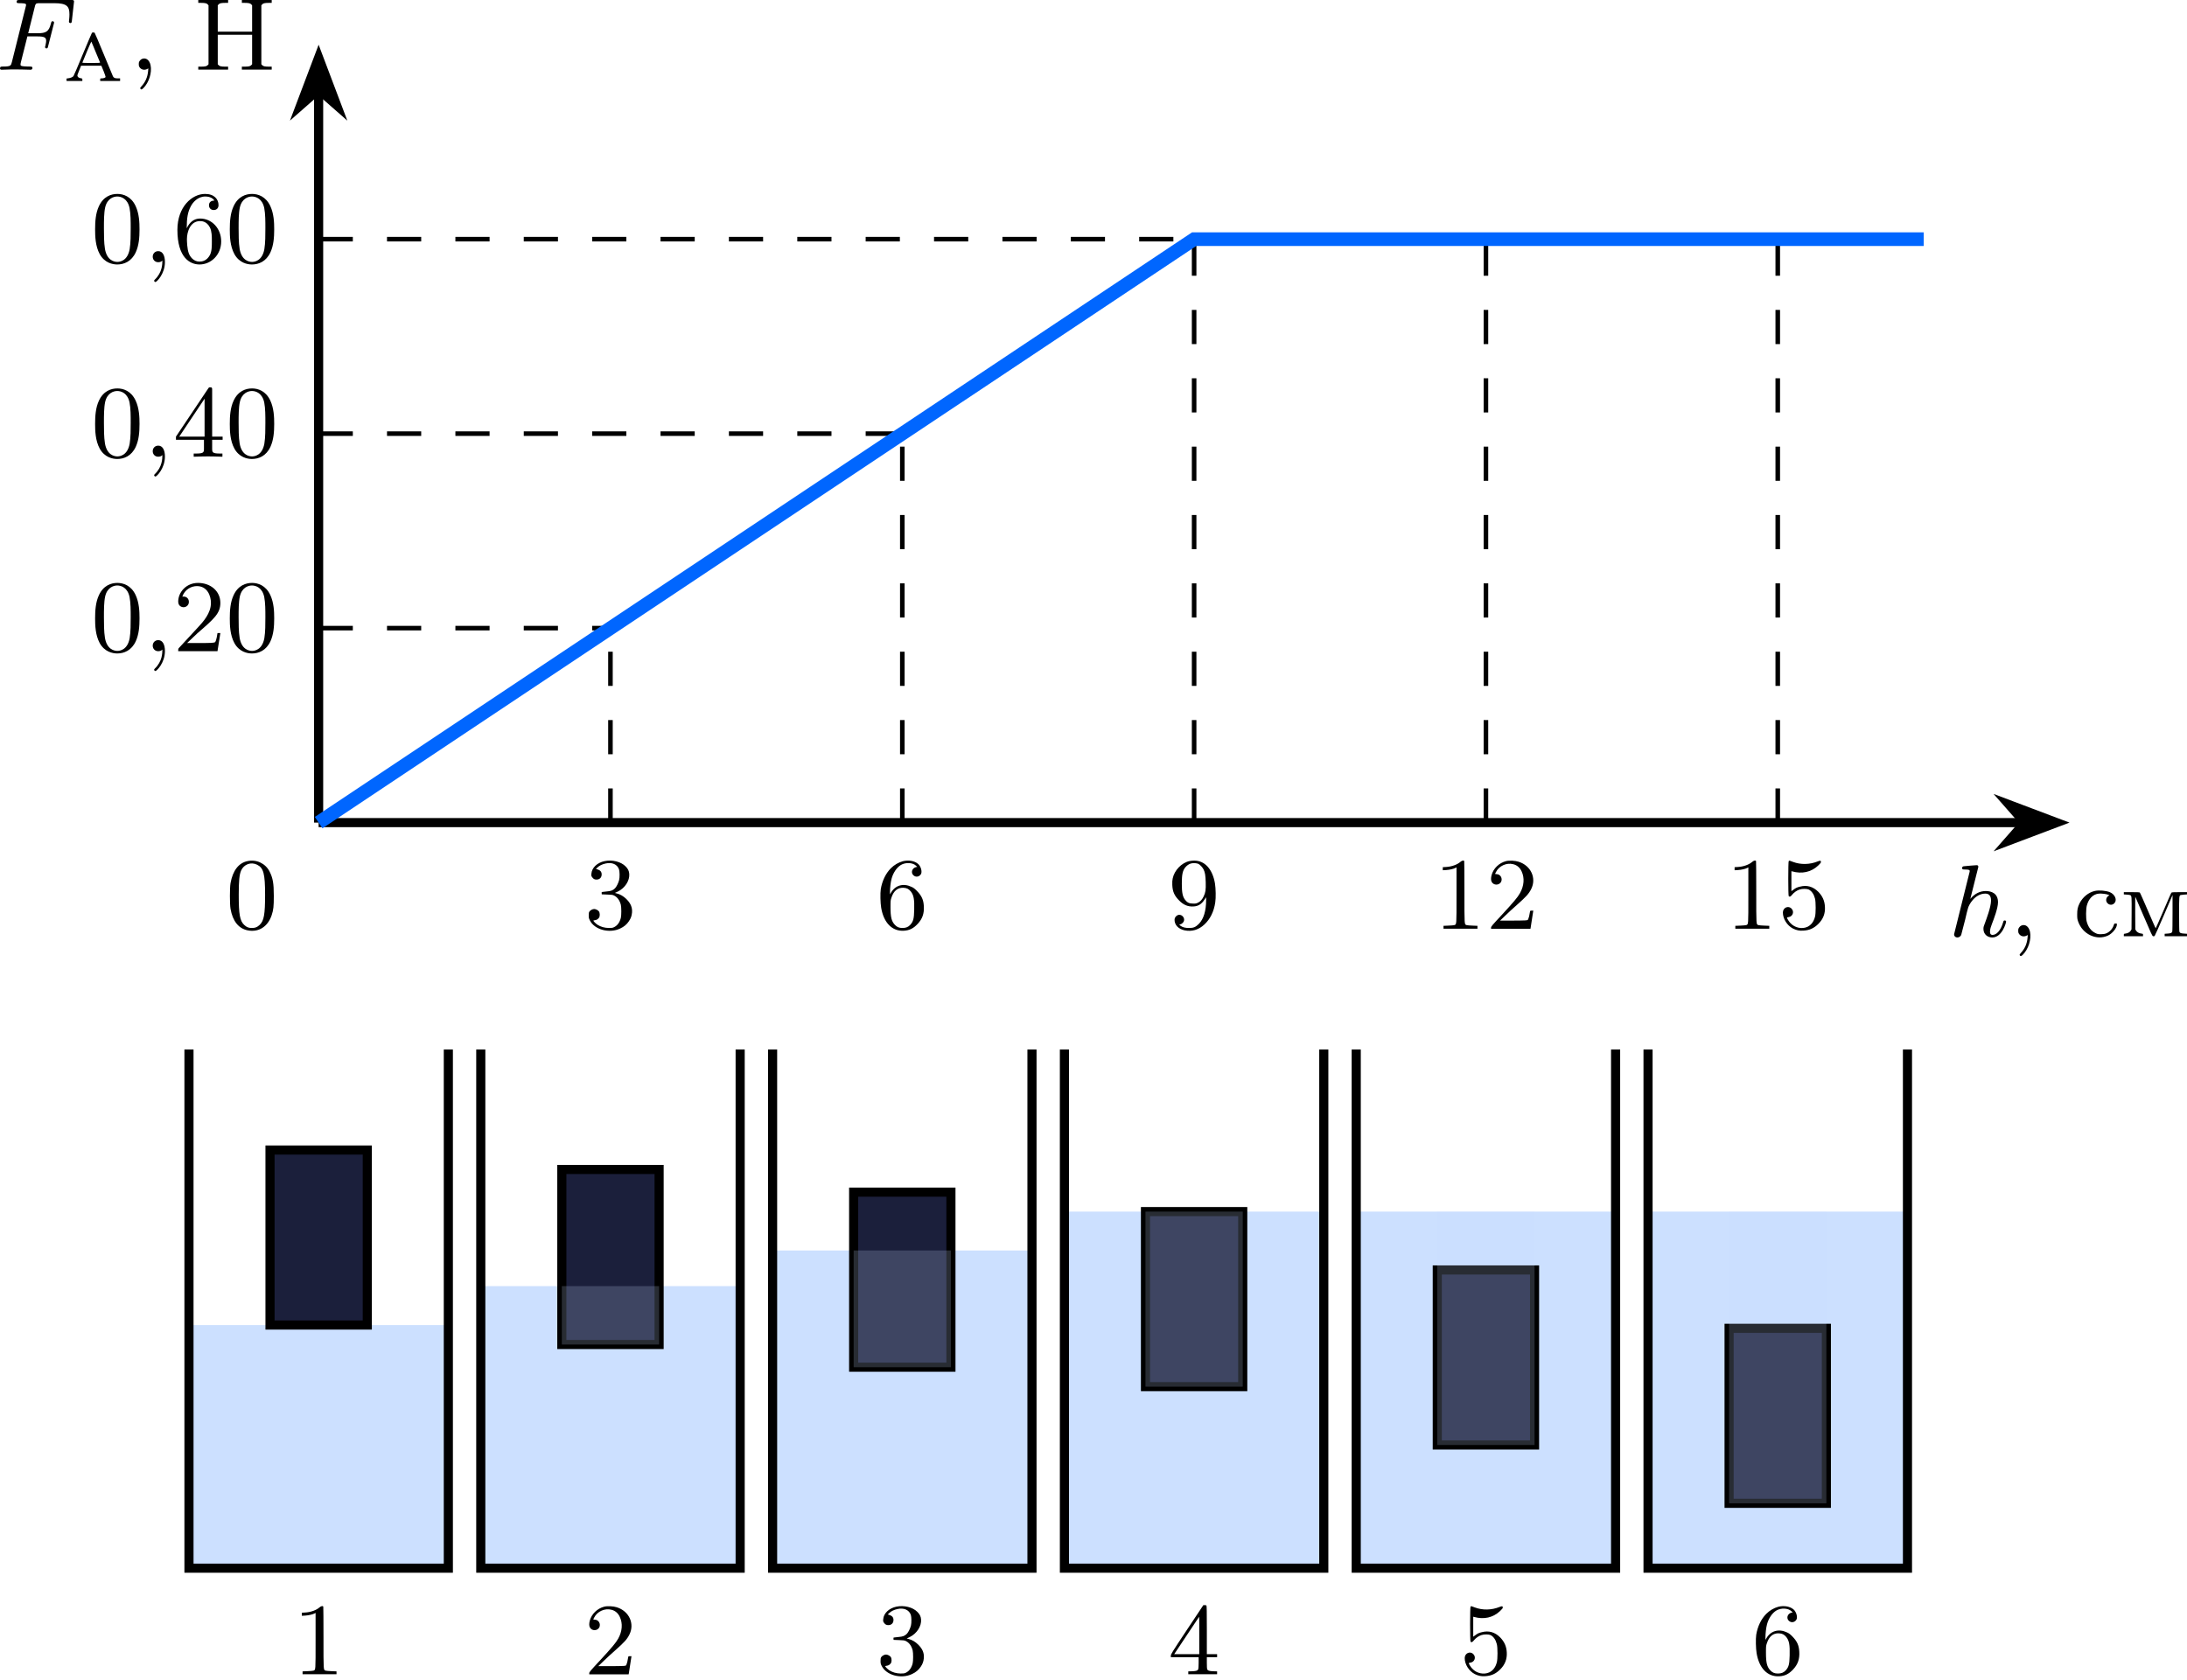
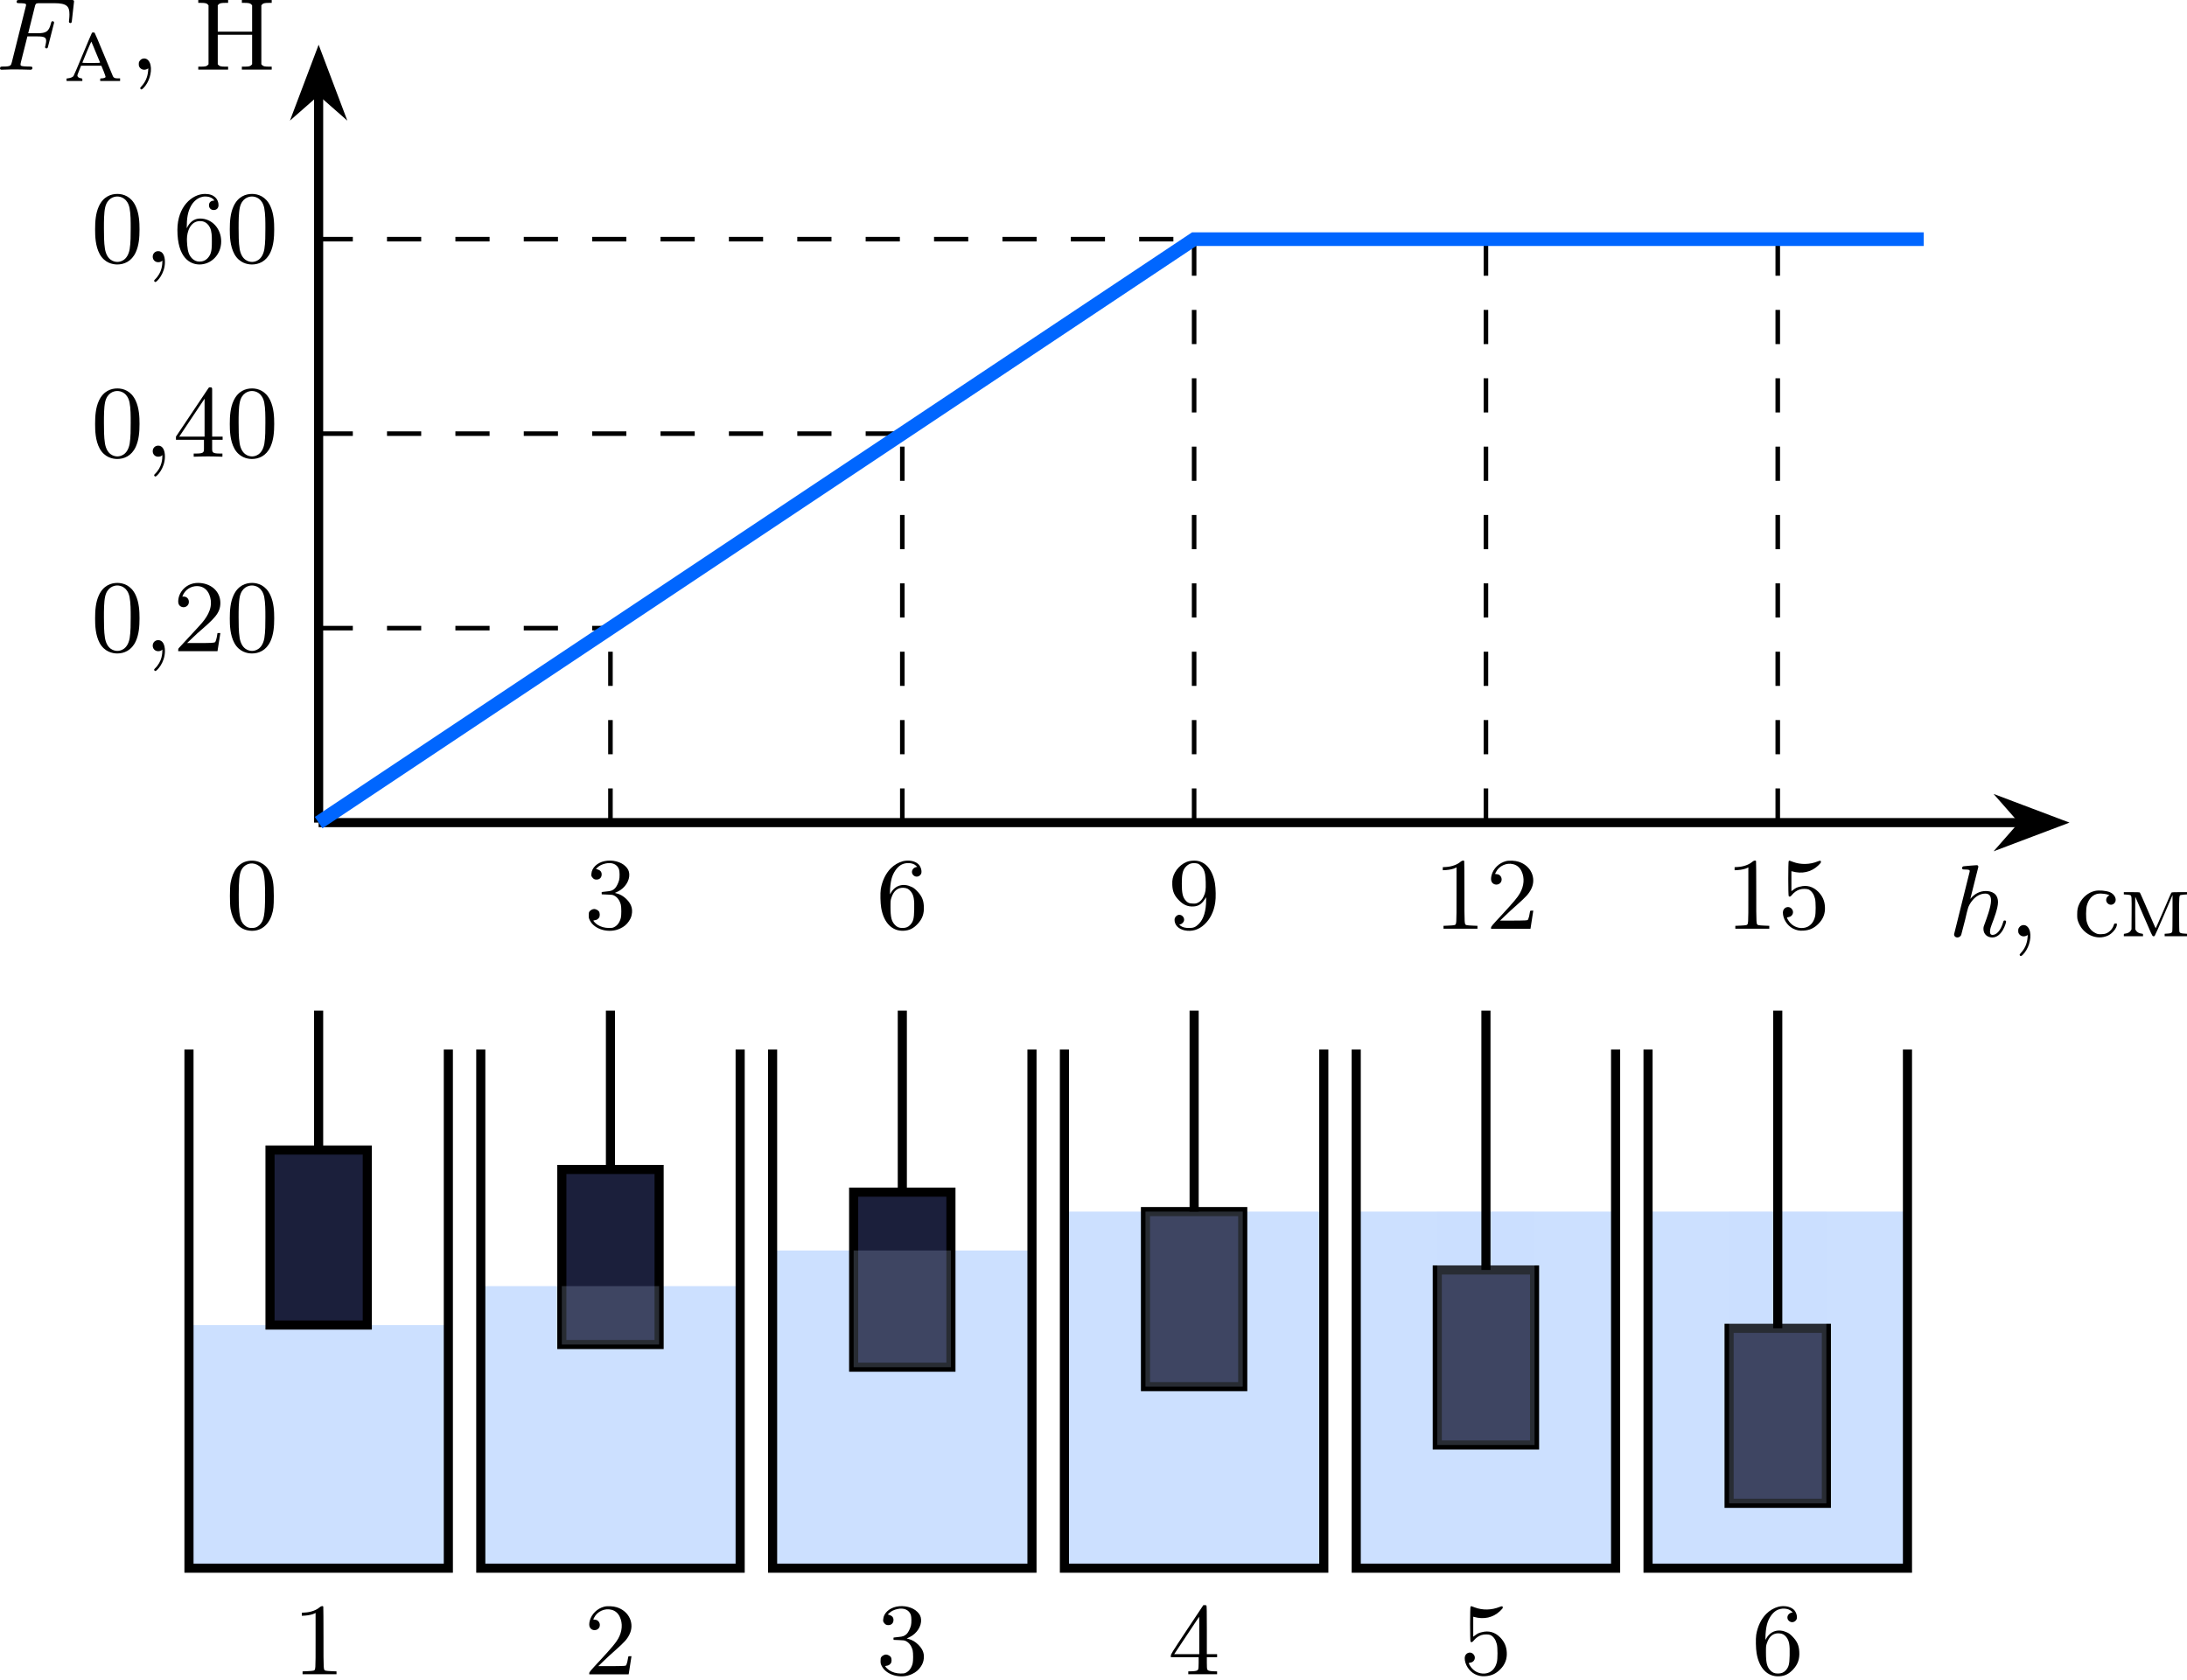
<svg xmlns="http://www.w3.org/2000/svg" xmlns:xlink="http://www.w3.org/1999/xlink" version="1.1" width="248.556pt" height="190.906pt" viewBox="-66.294 -66.66 191.197 146.851">
  <defs>
    <path id="g2-48" d="M4.241-2.869C4.241-3.47 4.214-4.241 3.9-4.914C3.506-5.756 2.824-5.972 2.304-5.972C1.766-5.972 1.085-5.756 .69-4.896C.403-4.277 .359-3.551 .359-2.869C.359-2.286 .377-1.417 .762-.708C1.184 .054 1.883 .197 2.295 .197C2.878 .197 3.542-.054 3.918-.879C4.187-1.479 4.241-2.152 4.241-2.869ZM2.304-.027C2.035-.027 1.39-.152 1.219-1.166C1.13-1.695 1.13-2.466 1.13-2.977C1.13-3.587 1.13-4.295 1.237-4.788C1.417-5.586 1.991-5.747 2.295-5.747C2.636-5.747 3.201-5.568 3.371-4.734C3.47-4.241 3.47-3.542 3.47-2.977C3.47-2.421 3.47-1.668 3.38-1.139C3.192-.117 2.529-.027 2.304-.027Z" />
    <path id="g2-50" d="M4.142-1.587H3.891C3.873-1.47 3.802-.941 3.685-.798C3.631-.717 3.013-.717 2.833-.717H1.237L2.125-1.56C3.596-2.833 4.142-3.309 4.142-4.223C4.142-5.254 3.291-5.972 2.188-5.972C1.157-5.972 .457-5.156 .457-4.34C.457-3.891 .843-3.847 .924-3.847C1.121-3.847 1.39-3.99 1.39-4.313C1.39-4.582 1.201-4.779 .924-4.779C.879-4.779 .852-4.779 .816-4.77C1.031-5.407 1.605-5.694 2.089-5.694C3.004-5.694 3.318-4.842 3.318-4.223C3.318-3.309 2.627-2.564 2.197-2.098L.556-.323C.457-.224 .457-.206 .457 0H3.891L4.142-1.587Z" />
    <path id="g2-52" d="M.26-1.757V-1.479H2.708V-.708C2.708-.377 2.681-.278 2.008-.278H1.811V0C2.376-.027 3.004-.027 3.067-.027C3.111-.027 3.757-.027 4.322 0V-.278H4.125C3.452-.278 3.425-.377 3.425-.708V-1.479H4.34V-1.757H3.425V-5.828C3.425-6.007 3.425-6.07 3.255-6.07C3.147-6.07 3.138-6.061 3.058-5.936L.26-1.757ZM.547-1.757L2.762-5.075V-1.757H.547Z" />
    <path id="g2-54" d="M1.201-2.968C1.201-3.882 1.3-4.394 1.542-4.86C1.722-5.227 2.161-5.747 2.824-5.747C3.004-5.747 3.416-5.712 3.622-5.389C3.291-5.389 3.147-5.218 3.147-4.976C3.147-4.743 3.309-4.564 3.56-4.564S3.981-4.725 3.981-4.994C3.981-5.496 3.622-5.972 2.806-5.972C1.65-5.972 .386-4.833 .386-2.833C.386-.403 1.479 .197 2.322 .197C3.318 .197 4.214-.637 4.214-1.82C4.214-2.959 3.389-3.82 2.376-3.82C1.838-3.82 1.453-3.506 1.201-2.968ZM2.313-.054C1.802-.054 1.506-.475 1.399-.735C1.228-1.139 1.219-1.883 1.219-2.026C1.219-2.627 1.497-3.596 2.358-3.596C2.502-3.596 2.941-3.596 3.228-3.04C3.398-2.699 3.398-2.26 3.398-1.829S3.398-.959 3.228-.628C2.95-.117 2.555-.054 2.313-.054Z" />
    <path id="g0-192" d="M2.552-4.232C2.534-4.22 2.176-3.371 1.751-2.355C1.333-1.333 .962-.472 .933-.436C.849-.347 .675-.269 .496-.251L.329-.227V-.12V-.012H1.016H1.71V-.12C1.71-.227 1.704-.227 1.578-.251C1.423-.275 1.321-.335 1.285-.436C1.261-.496 1.285-.586 1.429-.927L1.596-1.345H2.487H3.371L3.563-.885C3.664-.628 3.748-.395 3.742-.365C3.73-.299 3.569-.239 3.395-.239C3.27-.239 3.27-.239 3.27-.126V-.012H4.136H5.009V-.126V-.239H4.836C4.549-.239 4.453-.281 4.382-.424C4.346-.496 3.981-1.375 3.569-2.379C3.156-3.389 2.798-4.22 2.78-4.232C2.732-4.262 2.6-4.262 2.552-4.232ZM2.875-2.546C3.078-2.062 3.252-1.644 3.258-1.626C3.27-1.596 3.102-1.584 2.487-1.584C1.997-1.584 1.704-1.596 1.71-1.614C1.805-1.877 2.475-3.467 2.493-3.455C2.505-3.443 2.678-3.037 2.875-2.546Z" />
    <path id="g3-44" d="M1.058-.941C1.004-.924 .924-.852 .879-.789C.807-.69 .789-.646 .789-.493C.789-.332 .807-.287 .879-.188C1.022 0 1.282 .054 1.506-.054L1.623-.117L1.605 .108C1.56 .637 1.372 1.076 1.013 1.462C.915 1.569 .897 1.596 .924 1.65C.986 1.757 1.04 1.748 1.184 1.614C1.677 1.13 1.955 .251 1.82-.395C1.722-.861 1.399-1.094 1.058-.941Z" />
    <path id="g3-48" d="M1.901-5.918C1.121-5.756 .619-5.084 .421-3.99C.35-3.569 .35-2.17 .421-1.748C.61-.672 1.121-.027 1.91 .134C2.86 .332 3.676-.17 4.017-1.184C4.178-1.668 4.205-1.955 4.205-2.878C4.205-3.981 4.125-4.438 3.829-5.021C3.461-5.73 2.681-6.088 1.901-5.918ZM2.744-5.604C3.309-5.326 3.443-4.815 3.443-2.968C3.443-1.255 3.344-.699 2.968-.341C2.744-.134 2.582-.072 2.286-.072C2-.072 1.838-.134 1.614-.341C1.237-.699 1.139-1.255 1.139-2.968C1.139-4.178 1.193-4.743 1.345-5.093C1.587-5.64 2.206-5.873 2.744-5.604Z" />
    <path id="g3-49" d="M2.376-5.855C2.107-5.613 1.614-5.434 1.13-5.407L.834-5.389V-5.254V-5.12L1.13-5.138C1.417-5.156 1.784-5.236 1.946-5.326L2.035-5.371V-2.95C2.035-.287 2.044-.395 1.847-.323C1.793-.305 1.56-.287 1.327-.278L.897-.26V-.134V-.009H2.376H3.865V-.134V-.26L3.434-.278C3.201-.287 2.968-.305 2.914-.323C2.717-.395 2.726-.26 2.726-3.201C2.726-4.671 2.717-5.891 2.708-5.918C2.672-6.007 2.511-5.972 2.376-5.855Z" />
    <path id="g3-50" d="M1.757-5.918C1.148-5.765 .646-5.272 .493-4.689C.43-4.456 .43-4.232 .502-4.107C.664-3.784 1.157-3.784 1.327-4.107C1.47-4.411 1.273-4.77 .941-4.779C.87-4.779 .807-4.788 .807-4.806C.807-4.815 .834-4.896 .879-4.967C1.148-5.505 1.811-5.801 2.385-5.649C2.717-5.568 2.968-5.353 3.12-5.021C3.389-4.447 3.335-3.757 2.977-3.12C2.771-2.753 2.448-2.367 1.399-1.228C.529-.296 .448-.197 .448-.099V0H2.17H3.891L3.909-.09C3.918-.143 3.963-.457 4.017-.789C4.062-1.121 4.116-1.435 4.125-1.488L4.142-1.587H3.999C3.873-1.587 3.865-1.587 3.847-1.47C3.802-1.175 3.748-.959 3.703-.861C3.658-.753 3.658-.753 3.425-.735C3.3-.726 2.753-.717 2.215-.717H1.237L1.695-1.157C1.937-1.39 2.394-1.82 2.708-2.089C3.524-2.815 3.739-3.049 3.954-3.47C4.438-4.429 3.936-5.523 2.86-5.864C2.555-5.963 2.026-5.99 1.757-5.918Z" />
    <path id="g3-51" d="M1.784-5.918C1.139-5.783 .672-5.335 .637-4.824C.619-4.654 .628-4.618 .69-4.528C.807-4.358 .906-4.304 1.085-4.304C1.354-4.304 1.533-4.483 1.533-4.752C1.533-4.985 1.417-5.12 1.157-5.2L1.031-5.236L1.166-5.362C1.327-5.523 1.587-5.649 1.883-5.712C2.439-5.837 2.896-5.64 3.049-5.2C3.111-5.012 3.12-4.501 3.058-4.259C2.995-4.008 2.833-3.676 2.699-3.542C2.502-3.353 2.367-3.3 1.955-3.264C1.757-3.246 1.587-3.228 1.56-3.219S1.524-3.165 1.533-3.111L1.542-3.013L2.008-2.995C2.412-2.986 2.484-2.968 2.609-2.914C2.905-2.771 3.111-2.484 3.21-2.098C3.264-1.874 3.264-1.175 3.21-.959C3.111-.565 2.914-.287 2.618-.143C2.484-.081 2.43-.072 2.152-.072C1.775-.081 1.462-.17 1.175-.35C1.022-.448 .807-.664 .807-.717C.807-.726 .87-.744 .941-.753C1.094-.771 1.201-.834 1.3-.968C1.39-1.094 1.39-1.381 1.291-1.524C1.21-1.632 1.013-1.731 .879-1.731S.556-1.632 .475-1.524C.412-1.435 .403-1.39 .403-1.175C.403-.968 .412-.915 .502-.735C.906 .081 2.206 .43 3.156-.027C3.488-.179 3.73-.386 3.909-.655C4.089-.915 4.16-1.13 4.187-1.417C4.223-1.865 4.071-2.224 3.703-2.591C3.443-2.851 3.165-3.013 2.851-3.093L2.69-3.138L2.959-3.264C3.578-3.569 3.99-4.214 3.945-4.797C3.927-5.057 3.838-5.245 3.622-5.461C3.219-5.873 2.448-6.061 1.784-5.918Z" />
    <path id="g3-52" d="M1.686-3.909C.341-1.883 .269-1.757 .269-1.632V-1.497H1.479H2.699V-1.004C2.699-.708 2.681-.475 2.663-.439C2.609-.323 2.502-.287 2.134-.269L1.793-.26V-.134V-.009H3.058H4.313V-.134V-.26L3.981-.269C3.613-.287 3.497-.323 3.452-.439C3.425-.475 3.416-.708 3.416-1.004V-1.497H3.865H4.313V-1.632V-1.766H3.865H3.416V-3.873C3.416-5.478 3.407-5.99 3.38-6.016C3.362-6.043 3.291-6.052 3.228-6.052H3.111ZM2.753-3.398V-1.766H1.659H.565L1.65-3.398C2.251-4.304 2.744-5.039 2.744-5.039C2.753-5.039 2.753-4.304 2.753-3.398Z" />
    <path id="g3-53" d="M.959-5.927C.906-5.882 .906-2.905 .959-2.851C1.04-2.771 1.13-2.815 1.255-2.977C1.408-3.174 1.677-3.362 1.91-3.434C2.152-3.515 2.555-3.506 2.708-3.434C2.968-3.3 3.156-3.031 3.255-2.645C3.335-2.349 3.335-1.318 3.255-1.049C3.138-.61 2.923-.332 2.591-.17C2.116 .045 1.497-.081 1.112-.493C.977-.628 .807-.906 .807-.977C.807-.995 .861-1.013 .941-1.022C1.3-1.067 1.462-1.479 1.219-1.748C.941-2.071 .448-1.856 .448-1.426C.448-.87 .816-.287 1.336-.018C1.632 .126 1.901 .188 2.233 .161C2.762 .134 3.165-.045 3.551-.43C3.972-.852 4.16-1.336 4.125-1.919C4.098-2.457 3.909-2.86 3.542-3.237C3.084-3.694 2.546-3.847 1.937-3.685C1.668-3.622 1.569-3.569 1.354-3.407L1.193-3.291V-4.169V-5.039L1.264-5.021C2.116-4.779 2.923-4.958 3.524-5.523C3.73-5.721 3.775-5.774 3.775-5.846C3.775-5.972 3.721-5.981 3.488-5.891C2.798-5.613 2.017-5.595 1.345-5.846C1.201-5.9 1.067-5.945 1.049-5.954C1.022-5.963 .986-5.954 .959-5.927Z" />
    <path id="g3-54" d="M2.349-5.909C1.964-5.801 1.605-5.595 1.3-5.29C.852-4.842 .538-4.178 .421-3.461C.368-3.102 .386-2.26 .457-1.838C.681-.52 1.417 .224 2.43 .17C2.923 .143 3.273-.027 3.649-.43C4.053-.861 4.223-1.327 4.187-1.964C4.16-2.529 3.999-2.887 3.578-3.318C3.389-3.506 3.291-3.587 3.111-3.667C2.394-4.008 1.695-3.811 1.318-3.165L1.228-3.013V-3.219C1.228-3.56 1.282-4.062 1.363-4.367C1.497-4.887 1.82-5.371 2.188-5.586C2.6-5.828 3.219-5.792 3.497-5.523L3.613-5.416L3.515-5.398C3.21-5.326 3.058-5.021 3.201-4.77C3.38-4.492 3.748-4.492 3.927-4.77C4.062-4.976 3.936-5.452 3.694-5.667C3.38-5.945 2.851-6.034 2.349-5.909ZM2.78-3.497C2.878-3.443 2.977-3.353 3.049-3.264C3.3-2.95 3.371-2.573 3.344-1.659C3.327-.87 3.264-.637 2.995-.341C2.815-.152 2.618-.072 2.322-.072S1.856-.143 1.668-.332C1.363-.646 1.273-1.013 1.273-1.874C1.273-2.448 1.273-2.484 1.354-2.726C1.551-3.327 1.91-3.613 2.412-3.587C2.564-3.578 2.672-3.551 2.78-3.497Z" />
    <path id="g3-57" d="M1.883-5.918C1.21-5.774 .574-5.111 .43-4.402C.395-4.241 .386-4.089 .395-3.838C.421-3.246 .574-2.896 1.004-2.466C1.372-2.089 1.775-1.919 2.26-1.955C2.654-1.973 2.959-2.161 3.201-2.537L3.353-2.762V-2.52C3.353-1.578 3.138-.861 2.726-.439C2.439-.152 2.26-.072 1.883-.072C1.542-.072 1.336-.117 1.148-.242C1.013-.332 .977-.386 1.067-.386S1.309-.493 1.372-.601C1.587-.95 1.166-1.381 .816-1.166C.681-1.085 .592-.941 .592-.789C.592-.332 .933 .018 1.462 .134C2.098 .269 2.708 .09 3.201-.377C3.712-.852 4.035-1.506 4.151-2.313C4.214-2.717 4.196-3.524 4.125-3.972C3.909-5.227 3.228-5.972 2.304-5.963C2.179-5.963 1.991-5.945 1.883-5.918ZM2.681-5.676C2.833-5.595 3.031-5.38 3.129-5.192C3.255-4.94 3.3-4.68 3.318-4.062C3.335-3.398 3.3-3.174 3.138-2.833C3.004-2.555 2.851-2.385 2.645-2.286C2.493-2.215 2.439-2.197 2.215-2.206C1.892-2.206 1.704-2.286 1.524-2.52C1.3-2.806 1.228-3.147 1.228-3.936S1.291-5.057 1.515-5.353C1.659-5.532 1.838-5.658 2.026-5.712C2.224-5.765 2.529-5.747 2.681-5.676Z" />
    <path id="g3-205" d="M.359-5.972V-5.846H.601C.95-5.846 1.103-5.81 1.184-5.712L1.255-5.631V-3.058V-.475L1.184-.403C1.103-.305 .95-.269 .601-.269H.359V-.134V-.009H1.659H2.968V-.134V-.269H2.717C2.367-.269 2.215-.305 2.134-.403L2.062-.475V-1.766V-3.058H3.569H5.066V-1.766V-.475L4.994-.403C4.914-.305 4.761-.269 4.411-.269H4.169V-.134V-.009H5.469H6.779V-.134V-.269H6.528C6.178-.269 6.025-.305 5.945-.403L5.873-.475V-3.058V-5.631L5.945-5.712C6.025-5.81 6.178-5.846 6.528-5.846H6.779V-5.972V-6.097H5.469H4.169V-5.972V-5.846H4.411C4.761-5.846 4.914-5.81 4.994-5.712L5.066-5.631V-4.483V-3.327H3.569H2.062V-4.483V-5.631L2.134-5.712C2.215-5.81 2.367-5.846 2.717-5.846H2.968V-5.972V-6.097H1.659H.359Z" />
    <path id="g3-236" d="M.296-3.766V-3.667L.547-3.649C.681-3.64 .825-3.622 .861-3.604C.986-3.533 .986-3.47 .977-2.008L.968-.61L.897-.493C.816-.359 .646-.269 .439-.242C.296-.224 .296-.224 .296-.117V-.009H1.139H1.973V-.117C1.973-.224 1.973-.224 1.829-.242C1.623-.269 1.453-.359 1.372-.493L1.3-.61L1.291-2.053C1.291-2.842 1.291-3.479 1.3-3.461S1.641-2.672 2.044-1.739C2.699-.206 2.78-.036 2.851-.009C2.923 0 2.95 0 2.995-.045C3.022-.072 3.389-.888 3.802-1.856L4.555-3.613V-2.044C4.555-1.121 4.546-.448 4.528-.403C4.483-.296 4.394-.26 4.116-.242L3.865-.224V-.117V-.009H4.842H5.819V-.117V-.224L5.568-.242C5.281-.26 5.192-.296 5.156-.403C5.138-.448 5.129-1.094 5.129-1.946C5.129-3.506 5.129-3.551 5.263-3.613C5.299-3.622 5.434-3.64 5.568-3.649L5.819-3.667V-3.766V-3.865H5.156C4.627-3.865 4.492-3.856 4.456-3.82C4.429-3.802 4.125-3.093 3.766-2.251C3.398-1.417 3.102-.717 3.084-.708C3.075-.69 2.771-1.381 2.403-2.242C2.035-3.093 1.722-3.811 1.695-3.829C1.677-3.856 1.462-3.865 .977-3.865H.296Z" />
    <path id="g3-241" d="M1.865-3.972C1.3-3.847 .798-3.434 .52-2.887C.359-2.555 .314-2.349 .314-1.919C.314-1.587 .323-1.515 .395-1.3C.789-.17 2.017 .395 3.013-.072C3.389-.251 3.775-.717 3.784-1.022C3.793-1.121 3.784-1.121 3.676-1.121C3.56-1.121 3.551-1.121 3.506-.968C3.398-.646 3.147-.377 2.851-.26C2.717-.206 2.618-.197 2.394-.188C2.134-.188 2.089-.197 1.91-.287C1.533-.466 1.282-.798 1.148-1.282C1.067-1.578 1.076-2.385 1.157-2.699C1.246-3.013 1.354-3.21 1.533-3.407C1.722-3.604 1.946-3.712 2.215-3.739C2.439-3.757 2.869-3.703 3.022-3.64L3.129-3.596L3.04-3.533C2.851-3.407 2.789-3.147 2.914-2.959C3.093-2.69 3.461-2.699 3.622-2.977C3.793-3.255 3.578-3.685 3.183-3.856C2.851-3.999 2.224-4.053 1.865-3.972Z" />
    <path id="g1-59" d="M1.632-.143C1.632 .152 1.632 .888 .968 1.524C.915 1.578 .915 1.587 .915 1.623C.915 1.686 .977 1.731 1.031 1.731C1.13 1.731 1.856 1.031 1.856-.018C1.856-.574 1.659-.968 1.273-.968C.968-.968 .789-.735 .789-.484S.968 0 1.273 0C1.408 0 1.542-.045 1.632-.143Z" />
    <path id="g1-70" d="M2.789-2.914H3.667C4.304-2.914 4.429-2.806 4.429-2.52C4.429-2.493 4.42-2.331 4.367-2.116C4.331-2.008 4.331-2 4.331-1.982C4.331-1.946 4.358-1.865 4.456-1.865S4.564-1.91 4.6-2.053L5.093-3.99C5.102-4.026 5.12-4.08 5.12-4.125C5.12-4.178 5.084-4.241 4.994-4.241C4.896-4.241 4.878-4.178 4.842-4.026C4.663-3.327 4.411-3.192 3.685-3.192H2.86C2.977-3.685 3.434-5.523 3.47-5.64C3.533-5.819 3.631-5.819 3.9-5.819H5.138C6.267-5.819 6.465-5.523 6.465-4.833C6.465-4.528 6.42-4.286 6.42-4.214S6.465-4.08 6.545-4.08C6.653-4.08 6.662-4.142 6.68-4.304L6.868-5.972C6.868-6.097 6.779-6.097 6.608-6.097H2.116C1.937-6.097 1.847-6.097 1.847-5.936C1.847-5.819 1.937-5.819 2.125-5.819C2.161-5.819 2.322-5.819 2.466-5.801C2.663-5.774 2.672-5.738 2.672-5.658C2.672-5.631 2.672-5.613 2.627-5.452L1.435-.681C1.354-.359 1.336-.278 .664-.278C.493-.278 .395-.278 .395-.117C.395-.063 .421 0 .529 0C.628 0 1.049-.009 1.139-.018C1.21-.027 1.524-.027 1.722-.027C1.892-.027 2.143-.018 2.358-.018S2.824 0 3.04 0C3.111 0 3.228 0 3.228-.161C3.228-.278 3.138-.278 2.95-.278C2.932-.278 2.699-.278 2.484-.296C2.206-.323 2.188-.359 2.188-.466C2.188-.484 2.188-.538 2.224-.672L2.789-2.914Z" />
    <path id="g1-104" d="M2.573-5.918C2.609-6.043 2.609-6.061 2.609-6.097C2.609-6.178 2.555-6.223 2.475-6.223C2.349-6.223 1.56-6.151 1.381-6.133C1.291-6.124 1.193-6.115 1.193-5.963C1.193-5.846 1.291-5.846 1.435-5.846C1.856-5.846 1.856-5.783 1.856-5.703C1.856-5.667 1.856-5.649 1.811-5.487L.529-.332C.493-.206 .493-.188 .493-.161C.493-.018 .61 .099 .771 .099C.924 .099 1.049 .009 1.112-.117C1.13-.161 1.21-.484 1.255-.672L1.462-1.47C1.488-1.605 1.578-1.946 1.605-2.08L1.713-2.475C1.757-2.681 2.268-3.739 3.237-3.739C3.721-3.739 3.721-3.264 3.721-3.111C3.721-2.564 3.3-1.47 3.201-1.193C3.093-.915 3.058-.825 3.058-.655C3.058-.17 3.425 .099 3.829 .099C4.689 .099 5.039-1.184 5.039-1.282C5.039-1.327 5.012-1.39 4.923-1.39C4.824-1.39 4.815-1.345 4.779-1.228C4.555-.466 4.178-.126 3.856-.126C3.793-.126 3.631-.126 3.631-.412C3.631-.637 3.721-.87 3.793-1.067C3.972-1.524 4.331-2.475 4.331-2.977C4.331-3.775 3.739-3.963 3.264-3.963C2.726-3.963 2.268-3.712 1.91-3.273L2.573-5.918Z" />
  </defs>
  <g id="page1">
    <path d="M-38.438 5.277H110.528" stroke="#000" fill="none" stroke-width=".797" stroke-miterlimit="10" />
    <path d="M113.504 5.277L109.348 3.707L110.727 5.277L109.348 6.848Z" />
    <path d="M113.504 5.277L109.348 3.707L110.727 5.277L109.348 6.848Z" stroke="#000" fill="none" stroke-width=".797" stroke-miterlimit="10" />
    <g transform="matrix(1 0 0 1 142.4852 -55.2528)">
      <use x="-38.436" y="70.476" xlink:href="#g1-104" />
      <use x="-33.126" y="70.476" xlink:href="#g3-44" />
      <use x="-27.496" y="70.476" xlink:href="#g3-241" />
      <use x="-23.401" y="70.476" xlink:href="#g3-236" />
    </g>
    <path d="M-38.438 5.277V-58.644" stroke="#000" fill="none" stroke-width=".797" stroke-miterlimit="10" />
    <path d="M-38.438-61.621L-40.008-57.465L-38.438-58.844L-36.867-57.465Z" />
    <path d="M-38.438-61.621L-40.008-57.465L-38.438-58.844L-36.867-57.465Z" stroke="#000" fill="none" stroke-width=".797" stroke-miterlimit="10" />
    <g transform="matrix(1 0 0 1 -28.2519 -131.0384)">
      <use x="-38.436" y="70.476" xlink:href="#g1-70" />
      <use x="-32.552" y="71.472" xlink:href="#g0-192" />
      <use x="-26.698" y="70.476" xlink:href="#g3-44" />
      <use x="-21.067" y="70.476" xlink:href="#g3-205" />
    </g>
    <g transform="matrix(1 0 0 1 -8.1256 -55.9128)">
      <use x="-38.436" y="70.476" xlink:href="#g3-48" />
    </g>
    <g transform="matrix(1 0 0 1 23.209 -55.9128)">
      <use x="-38.436" y="70.476" xlink:href="#g3-51" />
    </g>
    <g transform="matrix(1 0 0 1 48.7214 -55.9128)">
      <use x="-38.436" y="70.476" xlink:href="#g3-54" />
    </g>
    <g transform="matrix(1 0 0 1 74.2338 -55.9128)">
      <use x="-38.436" y="70.476" xlink:href="#g3-57" />
    </g>
    <g transform="matrix(1 0 0 1 97.4428 -55.9128)">
      <use x="-38.436" y="70.476" xlink:href="#g3-49" />
      <use x="-33.83" y="70.476" xlink:href="#g3-50" />
    </g>
    <g transform="matrix(1 0 0 1 122.9552 -55.9128)">
      <use x="-38.436" y="70.476" xlink:href="#g3-49" />
      <use x="-33.83" y="70.476" xlink:href="#g3-53" />
    </g>
    <g transform="matrix(1 0 0 1 -19.9021 -80.18813)">
      <use x="-38.436" y="70.476" xlink:href="#g2-48" />
      <use x="-33.829" y="70.476" xlink:href="#g1-59" />
      <use x="-31.269" y="70.476" xlink:href="#g2-50" />
      <use x="-26.661" y="70.476" xlink:href="#g2-48" />
    </g>
    <g transform="matrix(1 0 0 1 -19.9021 -97.196)">
      <use x="-38.436" y="70.476" xlink:href="#g2-48" />
      <use x="-33.829" y="70.476" xlink:href="#g1-59" />
      <use x="-31.269" y="70.476" xlink:href="#g2-52" />
      <use x="-26.661" y="70.476" xlink:href="#g2-48" />
    </g>
    <g transform="matrix(1 0 0 1 -19.9021 -114.2051)">
      <use x="-38.436" y="70.476" xlink:href="#g2-48" />
      <use x="-33.829" y="70.476" xlink:href="#g1-59" />
      <use x="-31.269" y="70.476" xlink:href="#g2-54" />
      <use x="-26.661" y="70.476" xlink:href="#g2-48" />
    </g>
    <path d="M-38.438-11.73H-12.926" stroke="#000" fill="none" stroke-width=".399" stroke-miterlimit="10" stroke-dasharray="2.989 2.989" />
    <path d="M-38.438-28.738H12.59" stroke="#000" fill="none" stroke-width=".399" stroke-miterlimit="10" stroke-dasharray="2.989 2.989" />
    <path d="M-38.438-45.746H38.102" stroke="#000" fill="none" stroke-width=".399" stroke-miterlimit="10" stroke-dasharray="2.989 2.989" />
    <path d="M-12.926 5.277V-11.73" stroke="#000" fill="none" stroke-width=".399" stroke-miterlimit="10" stroke-dasharray="2.989 2.989" />
    <path d="M12.59 5.277V-28.738" stroke="#000" fill="none" stroke-width=".399" stroke-miterlimit="10" stroke-dasharray="2.989 2.989" />
    <path d="M38.102 5.277V-45.746" stroke="#000" fill="none" stroke-width=".399" stroke-miterlimit="10" stroke-dasharray="2.989 2.989" />
    <path d="M63.613 5.277V-45.746" stroke="#000" fill="none" stroke-width=".399" stroke-miterlimit="10" stroke-dasharray="2.989 2.989" />
    <path d="M89.125 5.277V-45.746" stroke="#000" fill="none" stroke-width=".399" stroke-miterlimit="10" stroke-dasharray="2.989 2.989" />
    <path d="M-38.438 5.277L38.102-45.746H101.883" stroke="#06f" fill="none" stroke-width="1.196" stroke-miterlimit="10" />
    <path d="M-49.773 70.477V49.215H-27.098V70.477Z" fill="#cce0ff" />
    <path d="M-49.773 25.121V70.477H-27.098V25.121" stroke="#000" fill="none" stroke-width=".797" stroke-miterlimit="10" />
    <path d="M-42.688 49.215V33.91H-34.184V49.215Z" fill="#1b1f3b" />
    <path d="M-42.688 49.215V33.91H-34.184V49.215Z" stroke="#000" fill="none" stroke-width=".797" stroke-miterlimit="10" />
    <path d="M-42.688 49.215H-34.184Z" fill="#cce0ff" fill-opacity=".2" />
+     <path d="M-38.438 33.91V21.719" stroke="#000" fill="none" stroke-width=".797" stroke-miterlimit="10" />
    <g transform="matrix(1 0 0 1 -2.3033 9.2849)">
      <use x="-38.436" y="70.476" xlink:href="#g3-49" />
    </g>
    <path d="M-24.262 70.477V45.812H-1.586V70.477Z" fill="#cce0ff" />
    <path d="M-24.262 25.121V70.477H-1.586V25.121" stroke="#000" fill="none" stroke-width=".797" stroke-miterlimit="10" />
    <path d="M-17.176 50.918V35.609H-8.672V50.918Z" fill="#1b1f3b" />
    <path d="M-17.176 50.918V35.609H-8.672V50.918Z" stroke="#000" fill="none" stroke-width=".797" stroke-miterlimit="10" />
    <path d="M-17.176 50.918V45.812H-8.672V50.918Z" fill="#cce0ff" fill-opacity=".2" />
+     <path d="M-12.926 35.609V21.719" stroke="#000" fill="none" stroke-width=".797" stroke-miterlimit="10" />
    <g transform="matrix(1 0 0 1 23.2091 9.2849)">
      <use x="-38.436" y="70.476" xlink:href="#g3-50" />
    </g>
    <path d="M1.25 70.477V42.695H23.926V70.477Z" fill="#cce0ff" />
    <path d="M1.25 25.121V70.477H23.926V25.121" stroke="#000" fill="none" stroke-width=".797" stroke-miterlimit="10" />
    <path d="M8.336 52.902V37.594H16.84V52.902Z" fill="#1b1f3b" />
    <path d="M8.336 52.902V37.594H16.84V52.902Z" stroke="#000" fill="none" stroke-width=".797" stroke-miterlimit="10" />
    <path d="M8.336 52.902V42.695H16.84V52.902Z" fill="#cce0ff" fill-opacity=".2" />
+     <path d="M12.59 37.594V21.719" stroke="#000" fill="none" stroke-width=".797" stroke-miterlimit="10" />
    <g transform="matrix(1 0 0 1 48.721 9.2849)">
      <use x="-38.436" y="70.476" xlink:href="#g3-51" />
    </g>
    <path d="M26.762 70.477V39.293H49.438V70.477Z" fill="#cce0ff" />
    <path d="M26.762 25.121V70.477H49.438V25.121" stroke="#000" fill="none" stroke-width=".797" stroke-miterlimit="10" />
    <path d="M33.848 54.602V39.293H42.352V54.602Z" fill="#1b1f3b" />
    <path d="M33.848 54.602V39.293H42.352V54.602Z" stroke="#000" fill="none" stroke-width=".797" stroke-miterlimit="10" />
    <path d="M33.848 54.602V39.293H42.352V54.602Z" fill="#cce0ff" fill-opacity=".2" />
+     <path d="M38.102 39.293V21.719" stroke="#000" fill="none" stroke-width=".797" stroke-miterlimit="10" />
    <g transform="matrix(1 0 0 1 74.2334 9.2849)">
      <use x="-38.436" y="70.476" xlink:href="#g3-52" />
    </g>
    <path d="M52.273 70.477V39.293H74.949V70.477Z" fill="#cce0ff" />
    <path d="M52.273 25.121V70.477H74.949V25.121" stroke="#000" fill="none" stroke-width=".797" stroke-miterlimit="10" />
    <path d="M59.359 59.703V44.398H67.863V59.703Z" fill="#1b1f3b" />
    <path d="M59.359 59.703V44.398H67.863V59.703Z" stroke="#000" fill="none" stroke-width=".797" stroke-miterlimit="10" />
    <path d="M59.359 59.703V39.293H67.863V59.703Z" fill="#cce0ff" fill-opacity=".2" />
+     <path d="M63.613 44.398V21.719" stroke="#000" fill="none" stroke-width=".797" stroke-miterlimit="10" />
    <g transform="matrix(1 0 0 1 99.7454 9.2849)">
      <use x="-38.436" y="70.476" xlink:href="#g3-53" />
    </g>
    <path d="M77.785 70.477V39.293H100.465V70.477Z" fill="#cce0ff" />
    <path d="M77.785 25.121V70.477H100.465V25.121" stroke="#000" fill="none" stroke-width=".797" stroke-miterlimit="10" />
    <path d="M84.871 64.805V49.5H93.375V64.805Z" fill="#1b1f3b" />
    <path d="M84.871 64.805V49.5H93.375V64.805Z" stroke="#000" fill="none" stroke-width=".797" stroke-miterlimit="10" />
    <path d="M84.871 64.805V39.293H93.375V64.805Z" fill="#cce0ff" fill-opacity=".2" />
+     <path d="M89.125 49.5V21.719" stroke="#000" fill="none" stroke-width=".797" stroke-miterlimit="10" />
    <g transform="matrix(1 0 0 1 125.2573 9.2849)">
      <use x="-38.436" y="70.476" xlink:href="#g3-54" />
    </g>
  </g>
</svg>
